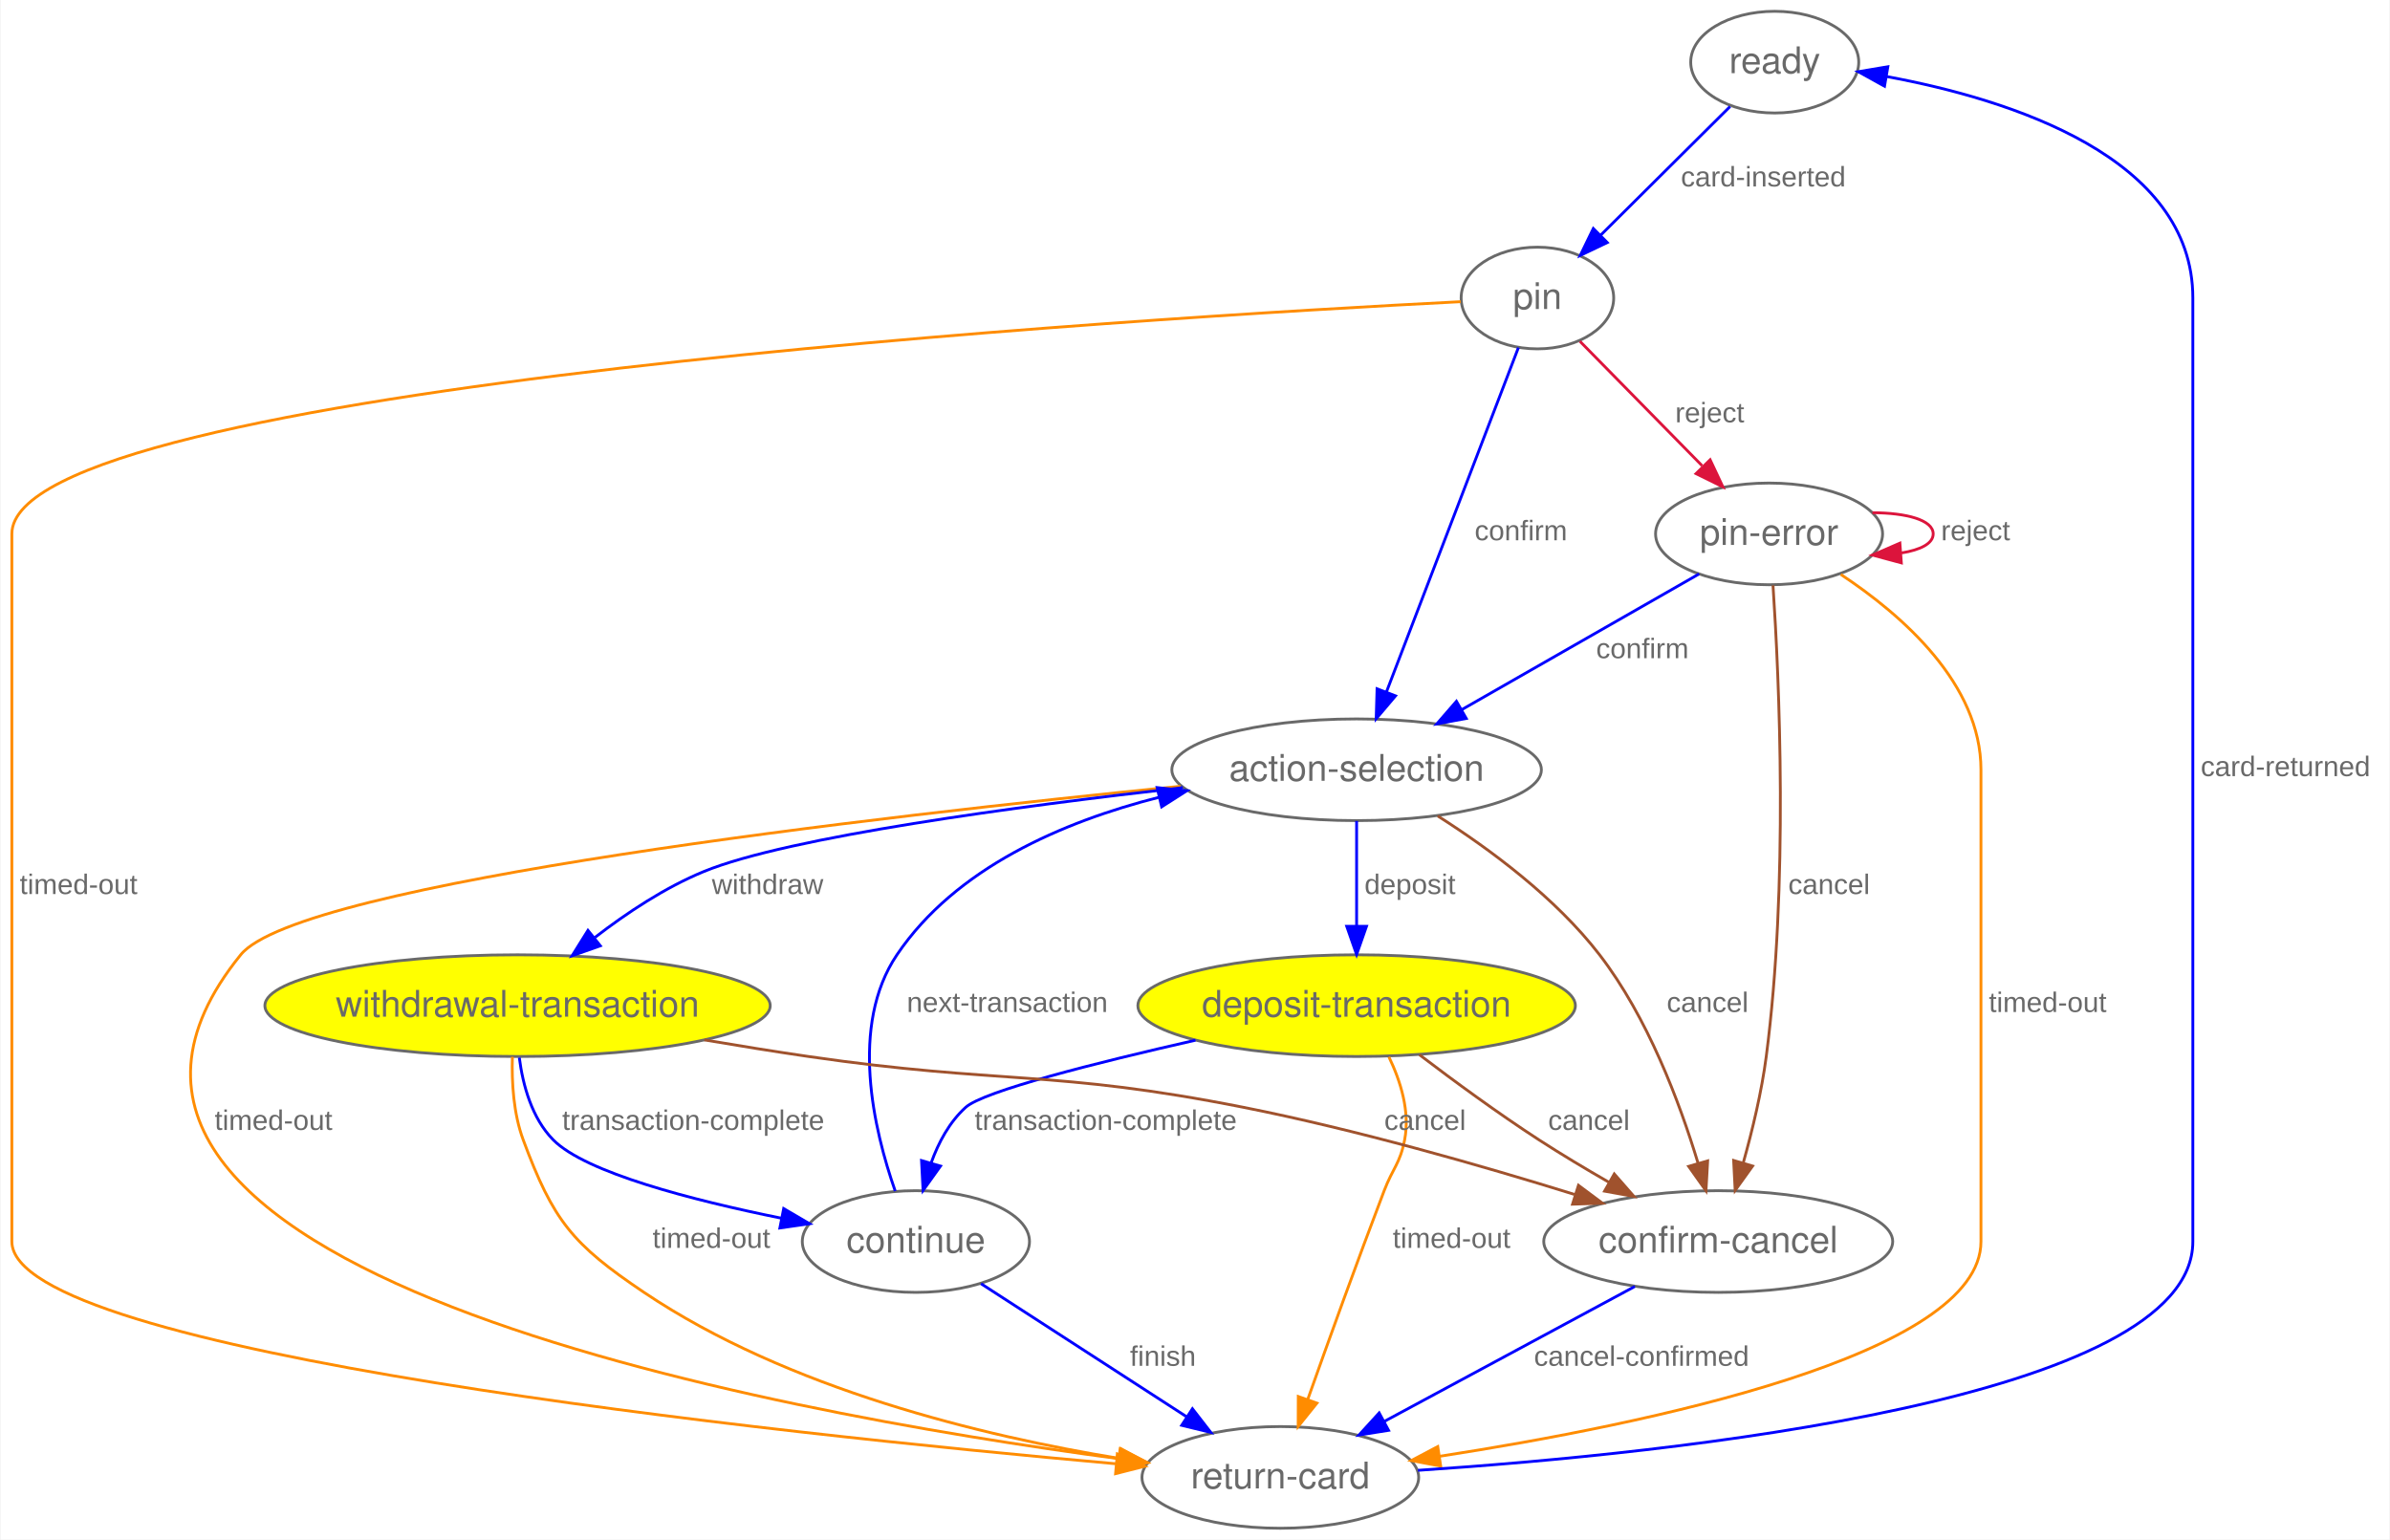
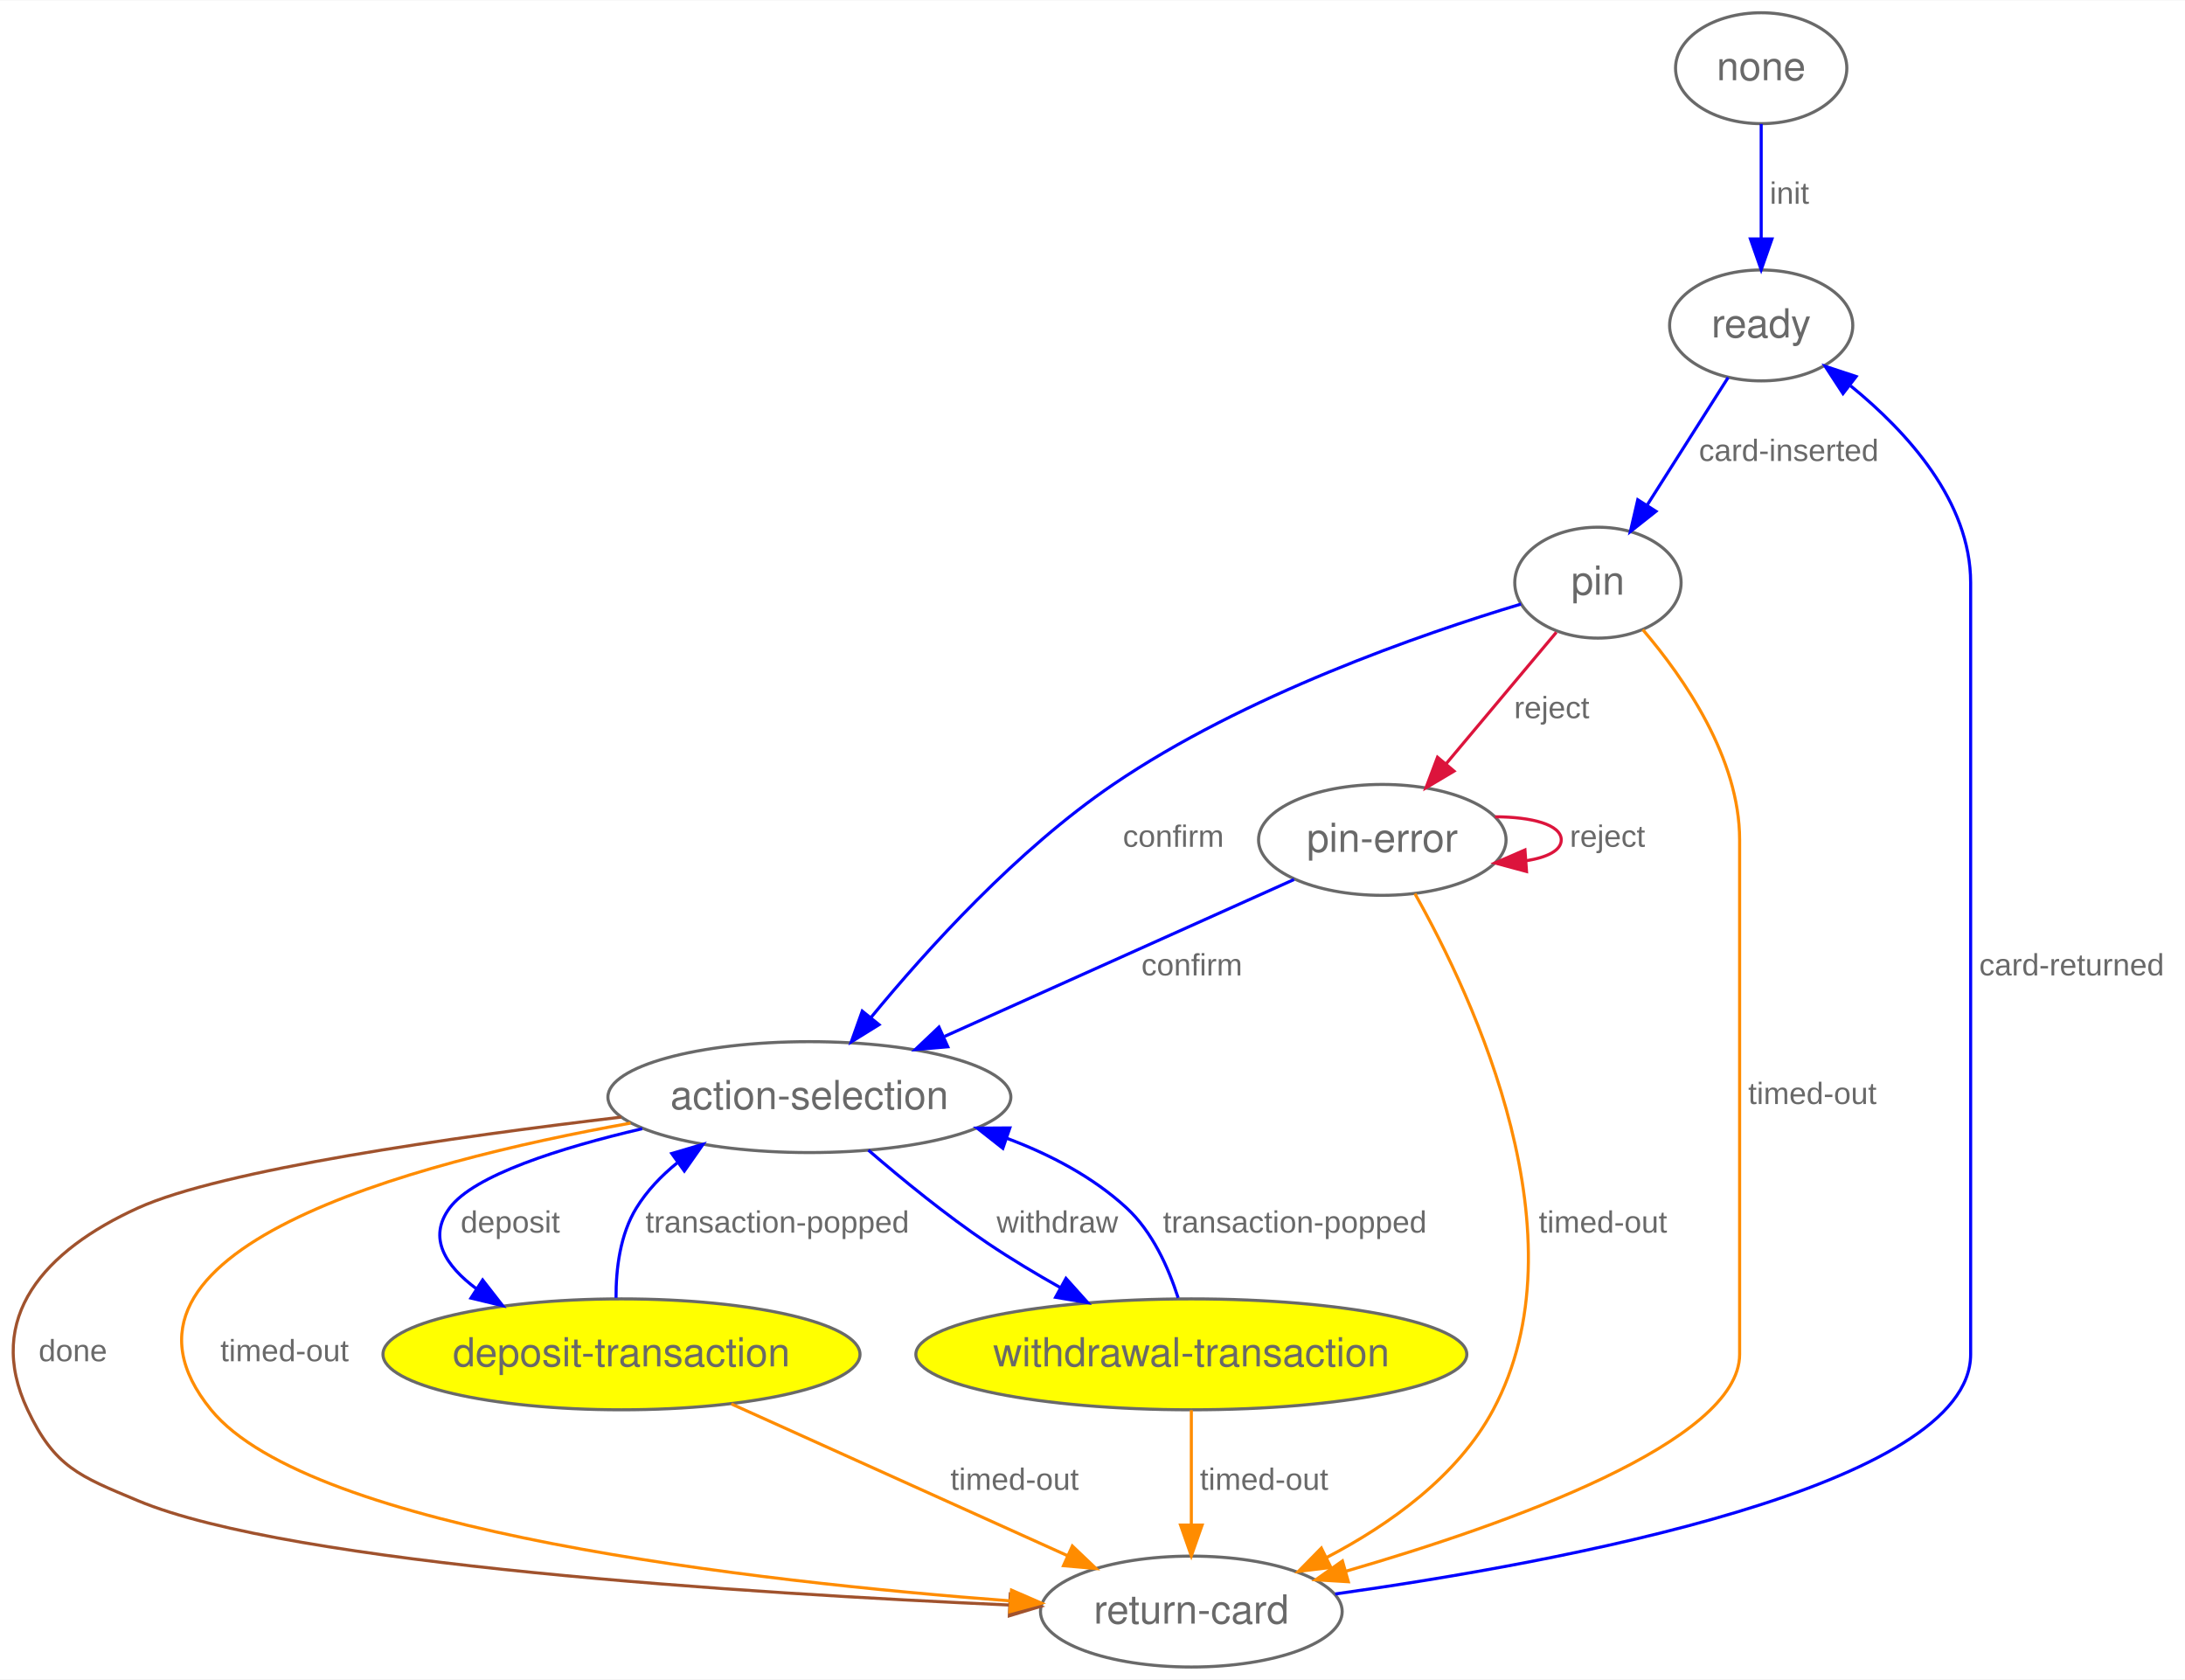
- <svg xmlns="http://www.w3.org/2000/svg" width="846pt" height="545pt" viewBox="0.00 0.00 845.59 544.99">
+ <svg xmlns="http://www.w3.org/2000/svg" width="709pt" height="545pt" viewBox="0.00 0.00 709.35 544.99">
  <g id="graph0" class="graph" transform="scale(1 1) rotate(0) translate(4 540.9941)">
-     <polygon fill="#ffffff" stroke="transparent" points="-4,4 -4,-540.994 841.586,-540.994 841.586,4 -4,4" />
+     <polygon fill="#ffffff" stroke="transparent" points="-4,4 -4,-540.994 705.347,-540.994 705.347,4 -4,4" />
    <g id="node1" class="node">
-       <ellipse fill="none" stroke="#696969" cx="624" cy="-518.994" rx="29.736" ry="18" />
-       <text text-anchor="middle" x="624" y="-515.094" font-family="Helvetica,sans-Serif" font-size="13.00" fill="#696969">ready</text>
+       <ellipse fill="none" stroke="#696969" cx="567.761" cy="-435.495" rx="29.736" ry="18" />
+       <text text-anchor="middle" x="567.761" y="-431.595" font-family="Helvetica,sans-Serif" font-size="13.00" fill="#696969">ready</text>
    </g>
    <g id="node2" class="node">
-       <ellipse fill="none" stroke="#696969" cx="540" cy="-435.495" rx="27" ry="18" />
-       <text text-anchor="middle" x="540" y="-431.595" font-family="Helvetica,sans-Serif" font-size="13.00" fill="#696969">pin</text>
+       <ellipse fill="none" stroke="#696969" cx="514.761" cy="-351.996" rx="27" ry="18" />
+       <text text-anchor="middle" x="514.761" y="-348.096" font-family="Helvetica,sans-Serif" font-size="13.00" fill="#696969">pin</text>
+     </g>
+     <g id="edge2" class="edge">
+       <path fill="none" stroke="#0000ff" d="M557.036,-418.598C549.515,-406.75 539.33,-390.704 530.842,-377.33" />
+       <polygon fill="#0000ff" stroke="#0000ff" points="533.604,-375.151 525.29,-368.583 527.694,-378.902 533.604,-375.151" />
+       <text text-anchor="middle" x="576.719" y="-391.495" font-family="Arial" font-size="10.00" fill="#696969"> card-inserted </text>
+     </g>
+     <g id="node3" class="node">
+       <ellipse fill="none" stroke="#696969" cx="258.761" cy="-184.998" rx="65.407" ry="18" />
+       <text text-anchor="middle" x="258.761" y="-181.098" font-family="Helvetica,sans-Serif" font-size="13.00" fill="#696969">action-selection</text>
+     </g>
+     <g id="edge3" class="edge">
+       <path fill="none" stroke="#0000ff" d="M489.779,-345.049C457.385,-335.298 399.999,-315.44 357.421,-286.497 326.289,-265.334 297.088,-233.155 278.654,-210.721" />
+       <polygon fill="#0000ff" stroke="#0000ff" points="281.373,-208.516 272.366,-202.935 275.927,-212.914 281.373,-208.516" />
+       <text text-anchor="middle" x="376.931" y="-266.247" font-family="Arial" font-size="10.00" fill="#696969"> confirm </text>
+     </g>
+     <g id="node4" class="node">
+       <ellipse fill="none" stroke="#696969" cx="444.761" cy="-268.497" rx="40.18" ry="18" />
+       <text text-anchor="middle" x="444.761" y="-264.597" font-family="Helvetica,sans-Serif" font-size="13.00" fill="#696969">pin-error</text>
+     </g>
+     <g id="edge4" class="edge">
+       <path fill="none" stroke="#dc143c" d="M501.264,-335.897C491.102,-323.774 476.99,-306.942 465.412,-293.131" />
+       <polygon fill="#dc143c" stroke="#dc143c" points="468.044,-290.822 458.937,-285.407 462.68,-295.319 468.044,-290.822" />
+       <text text-anchor="middle" x="499.766" y="-307.996" font-family="Arial" font-size="10.00" fill="#696969"> reject </text>
+     </g>
+     <g id="node5" class="node">
+       <ellipse fill="none" stroke="#696969" cx="382.761" cy="-18" rx="48.974" ry="18" />
+       <text text-anchor="middle" x="382.761" y="-14.1" font-family="Helvetica,sans-Serif" font-size="13.00" fill="#696969">return-card</text>
+     </g>
+     <g id="edge16" class="edge">
+       <path fill="none" stroke="#ff8c00" d="M529.316,-336.748C542.792,-320.975 560.761,-294.978 560.761,-268.497 560.761,-268.497 560.761,-268.497 560.761,-101.499 560.761,-73.12 485.662,-46.379 433.024,-31.121" />
+       <polygon fill="#ff8c00" stroke="#ff8c00" points="433.728,-27.683 423.152,-28.317 431.815,-34.416 433.728,-27.683" />
+       <text text-anchor="middle" x="584.382" y="-182.748" font-family="Arial" font-size="10.00" fill="#696969"> timed-out </text>
+     </g>
+     <g id="edge12" class="edge">
+       <path fill="none" stroke="#a0522d" d="M197.688,-178.506C143.236,-172.069 68.046,-161.393 40.761,-148.998 10.556,-135.276 -9.197,-113.503 4.958,-83.499 13.755,-64.852 21.747,-61.972 40.761,-54 90.378,-33.196 239.648,-23.842 323.659,-20.127" />
+       <polygon fill="#a0522d" stroke="#a0522d" points="323.978,-23.616 333.819,-19.691 323.678,-16.623 323.978,-23.616" />
+       <text text-anchor="middle" x="19.663" y="-99.249" font-family="Arial" font-size="10.00" fill="#696969"> done </text>
+     </g>
+     <g id="edge13" class="edge">
+       <path fill="none" stroke="#ff8c00" d="M200.705,-176.555C129.274,-163.752 22.329,-135.257 64.52,-83.499 96.638,-44.098 241.272,-27.711 324.072,-21.462" />
+       <polygon fill="#ff8c00" stroke="#ff8c00" points="324.378,-24.949 334.098,-20.732 323.87,-17.968 324.378,-24.949" />
+       <text text-anchor="middle" x="88.382" y="-99.249" font-family="Arial" font-size="10.00" fill="#696969"> timed-out </text>
+     </g>
+     <g id="node6" class="node">
+       <ellipse fill="#ffff00" stroke="#696969" cx="197.761" cy="-101.499" rx="77.431" ry="18" />
+       <text text-anchor="middle" x="197.761" y="-97.599" font-family="Helvetica,sans-Serif" font-size="13.00" fill="#696969">deposit-transaction</text>
+     </g>
+     <g id="edge8" class="edge">
+       <path fill="none" stroke="#0000ff" d="M204.495,-174.747C177.868,-168.501 149.835,-159.668 141.958,-148.998 134.793,-139.292 140.593,-130.259 150.736,-122.732" />
+       <polygon fill="#0000ff" stroke="#0000ff" points="152.684,-125.641 159.196,-117.284 148.894,-119.756 152.684,-125.641" />
+       <text text-anchor="middle" x="161.662" y="-140.998" font-family="Arial" font-size="10.00" fill="#696969"> deposit </text>
+     </g>
+     <g id="node7" class="node">
+       <ellipse fill="#ffff00" stroke="#696969" cx="382.761" cy="-101.499" rx="89.431" ry="18" />
+       <text text-anchor="middle" x="382.761" y="-97.599" font-family="Helvetica,sans-Serif" font-size="13.00" fill="#696969">withdrawal-transaction</text>
+     </g>
+     <g id="edge10" class="edge">
+       <path fill="none" stroke="#0000ff" d="M277.913,-167.779C288.888,-158.309 303.147,-146.659 316.747,-137.499 324.141,-132.518 332.289,-127.633 340.261,-123.146" />
+       <polygon fill="#0000ff" stroke="#0000ff" points="342.061,-126.151 349.139,-118.266 338.689,-120.016 342.061,-126.151" />
+       <text text-anchor="middle" x="339.269" y="-140.998" font-family="Arial" font-size="10.00" fill="#696969"> withdraw </text>
+     </g>
+     <g id="edge5" class="edge">
+       <path fill="none" stroke="#0000ff" d="M416.106,-255.633C385.834,-242.043 337.72,-220.444 302.66,-204.705" />
+       <polygon fill="#0000ff" stroke="#0000ff" points="303.7,-201.335 293.143,-200.433 300.833,-207.721 303.7,-201.335" />
+       <text text-anchor="middle" x="382.931" y="-224.497" font-family="Arial" font-size="10.00" fill="#696969"> confirm </text>
+     </g>
+     <g id="edge6" class="edge">
+       <path fill="none" stroke="#dc143c" d="M481.351,-275.997C493.32,-275.958 502.851,-273.458 502.851,-268.497 502.851,-265.086 498.346,-262.839 491.641,-261.755" />
+       <polygon fill="#dc143c" stroke="#dc143c" points="491.58,-258.241 481.351,-260.998 491.067,-265.222 491.58,-258.241" />
+       <text text-anchor="middle" x="517.856" y="-266.247" font-family="Arial" font-size="10.00" fill="#696969"> reject </text>
+     </g>
+     <g id="edge17" class="edge">
+       <path fill="none" stroke="#ff8c00" d="M455.338,-251.051C474.579,-216.857 510.681,-139.483 480.761,-83.499 469.218,-61.9 447.051,-46.182 426.716,-35.566" />
+       <polygon fill="#ff8c00" stroke="#ff8c00" points="428.063,-32.328 417.546,-31.044 424.967,-38.606 428.063,-32.328" />
+       <text text-anchor="middle" x="516.382" y="-140.998" font-family="Arial" font-size="10.00" fill="#696969"> timed-out </text>
+     </g>
+     <g id="edge7" class="edge">
+       <path fill="none" stroke="#0000ff" d="M429.46,-23.708C502.563,-33.962 635.761,-58.541 635.761,-101.499 635.761,-351.996 635.761,-351.996 635.761,-351.996 635.761,-378.26 615.283,-400.844 596.803,-415.877" />
+       <polygon fill="#0000ff" stroke="#0000ff" points="594.325,-413.368 588.533,-422.239 598.593,-418.916 594.325,-413.368" />
+       <text text-anchor="middle" x="668.554" y="-224.497" font-family="Arial" font-size="10.00" fill="#696969"> card-returned </text>
+     </g>
+     <g id="edge9" class="edge">
+       <path fill="none" stroke="#0000ff" d="M195.993,-119.836C195.95,-129.191 197.294,-140.383 202.589,-148.998 206.012,-154.567 210.656,-159.431 215.816,-163.629" />
+       <polygon fill="#0000ff" stroke="#0000ff" points="214.084,-166.694 224.248,-169.684 218.167,-161.008 214.084,-166.694" />
+       <text text-anchor="middle" x="248.347" y="-140.998" font-family="Arial" font-size="10.00" fill="#696969"> transaction-popped </text>
+     </g>
+     <g id="edge14" class="edge">
+       <path fill="none" stroke="#ff8c00" d="M233.431,-85.4C264.681,-71.295 310.058,-50.814 342.58,-36.136" />
+       <polygon fill="#ff8c00" stroke="#ff8c00" points="344.135,-39.274 351.809,-31.97 341.255,-32.894 344.135,-39.274" />
+       <text text-anchor="middle" x="325.382" y="-57.499" font-family="Arial" font-size="10.00" fill="#696969"> timed-out </text>
+     </g>
+     <g id="edge11" class="edge">
+       <path fill="none" stroke="#0000ff" d="M378.473,-119.844C375.327,-129.666 370.109,-141.293 361.761,-148.998 350.847,-159.072 336.957,-166.352 322.937,-171.604" />
+       <polygon fill="#0000ff" stroke="#0000ff" points="321.57,-168.373 313.245,-174.926 323.84,-174.995 321.57,-168.373" />
+       <text text-anchor="middle" x="416.347" y="-140.998" font-family="Arial" font-size="10.00" fill="#696969"> transaction-popped </text>
+     </g>
+     <g id="edge15" class="edge">
+       <path fill="none" stroke="#ff8c00" d="M382.761,-83.381C382.761,-72.549 382.761,-58.551 382.761,-46.289" />
+       <polygon fill="#ff8c00" stroke="#ff8c00" points="386.261,-46.083 382.761,-36.083 379.261,-46.083 386.261,-46.083" />
+       <text text-anchor="middle" x="406.382" y="-57.499" font-family="Arial" font-size="10.00" fill="#696969"> timed-out </text>
+     </g>
+     <g id="node8" class="node">
+       <ellipse fill="none" stroke="#696969" cx="567.761" cy="-518.994" rx="27.805" ry="18" />
+       <text text-anchor="middle" x="567.761" y="-515.094" font-family="Helvetica,sans-Serif" font-size="13.00" fill="#696969">none</text>
    </g>
    <g id="edge1" class="edge">
-       <path fill="none" stroke="#0000ff" d="M608.2,-503.289C595.25,-490.415 576.766,-472.041 562.307,-457.669" />
-       <polygon fill="#0000ff" stroke="#0000ff" points="564.723,-455.135 555.163,-450.568 559.788,-460.1 564.723,-455.135" />
-       <text text-anchor="middle" x="619.958" y="-474.994" font-family="Arial" font-size="10.00" fill="#696969"> card-inserted </text>
-     </g>
-     <g id="node3" class="node">
-       <ellipse fill="none" stroke="#696969" cx="476" cy="-268.497" rx="65.407" ry="18" />
-       <text text-anchor="middle" x="476" y="-264.597" font-family="Helvetica,sans-Serif" font-size="13.00" fill="#696969">action-selection</text>
-     </g>
-     <g id="edge2" class="edge">
-       <path fill="none" stroke="#0000ff" d="M533.272,-417.939C522.143,-388.9 499.817,-330.645 486.567,-296.07" />
-       <polygon fill="#0000ff" stroke="#0000ff" points="489.775,-294.659 482.928,-286.574 483.238,-297.164 489.775,-294.659" />
-       <text text-anchor="middle" x="534.17" y="-349.746" font-family="Arial" font-size="10.00" fill="#696969"> confirm </text>
-     </g>
-     <g id="node4" class="node">
-       <ellipse fill="none" stroke="#696969" cx="622" cy="-351.996" rx="40.18" ry="18" />
-       <text text-anchor="middle" x="622" y="-348.096" font-family="Helvetica,sans-Serif" font-size="13.00" fill="#696969">pin-error</text>
-     </g>
-     <g id="edge3" class="edge">
-       <path fill="none" stroke="#dc143c" d="M555.04,-420.18C567.134,-407.865 584.346,-390.338 598.291,-376.138" />
-       <polygon fill="#dc143c" stroke="#dc143c" points="601.14,-378.233 605.649,-368.646 596.145,-373.328 601.14,-378.233" />
-       <text text-anchor="middle" x="601.005" y="-391.495" font-family="Arial" font-size="10.00" fill="#696969"> reject </text>
-     </g>
-     <g id="node5" class="node">
-       <ellipse fill="none" stroke="#696969" cx="449" cy="-18" rx="48.974" ry="18" />
-       <text text-anchor="middle" x="449" y="-14.1" font-family="Helvetica,sans-Serif" font-size="13.00" fill="#696969">return-card</text>
-     </g>
-     <g id="edge21" class="edge">
-       <path fill="none" stroke="#ff8c00" d="M512.851,-434.198C403.348,-428.61 0,-404.468 0,-351.996 0,-351.996 0,-351.996 0,-101.499 0,-62.207 269.199,-33.701 390.711,-22.836" />
-       <polygon fill="#ff8c00" stroke="#ff8c00" points="391.296,-26.298 400.949,-21.931 390.68,-19.325 391.296,-26.298" />
-       <text text-anchor="middle" x="23.621" y="-224.497" font-family="Arial" font-size="10.00" fill="#696969"> timed-out </text>
-     </g>
-     <g id="edge18" class="edge">
-       <path fill="none" stroke="#ff8c00" d="M413.663,-262.672C307.664,-252.12 101.701,-228.554 81,-202.998 -9.185,-91.665 267.238,-41.28 391.639,-24.639" />
-       <polygon fill="#ff8c00" stroke="#ff8c00" points="392.297,-28.083 401.758,-23.315 391.389,-21.142 392.297,-28.083" />
-       <text text-anchor="middle" x="92.621" y="-140.998" font-family="Arial" font-size="10.00" fill="#696969"> timed-out </text>
-     </g>
-     <g id="node6" class="node">
-       <ellipse fill="#ffff00" stroke="#696969" cx="476" cy="-184.998" rx="77.431" ry="18" />
-       <text text-anchor="middle" x="476" y="-181.098" font-family="Helvetica,sans-Serif" font-size="13.00" fill="#696969">deposit-transaction</text>
-     </g>
-     <g id="edge7" class="edge">
-       <path fill="none" stroke="#0000ff" d="M476,-250.379C476,-239.547 476,-225.549 476,-213.287" />
-       <polygon fill="#0000ff" stroke="#0000ff" points="479.5,-213.081 476,-203.081 472.5,-213.081 479.5,-213.081" />
-       <text text-anchor="middle" x="494.901" y="-224.497" font-family="Arial" font-size="10.00" fill="#696969"> deposit </text>
-     </g>
-     <g id="node8" class="node">
-       <ellipse fill="#ffff00" stroke="#696969" cx="179" cy="-184.998" rx="89.431" ry="18" />
-       <text text-anchor="middle" x="179" y="-181.098" font-family="Helvetica,sans-Serif" font-size="13.00" fill="#696969">withdrawal-transaction</text>
-     </g>
-     <g id="edge9" class="edge">
-       <path fill="none" stroke="#0000ff" d="M414.493,-262.183C356.726,-255.665 274.841,-244.743 244.985,-232.497 231.249,-226.863 217.66,-217.839 206.417,-209.163" />
-       <polygon fill="#0000ff" stroke="#0000ff" points="208.303,-206.188 198.313,-202.658 203.921,-211.647 208.303,-206.188" />
-       <text text-anchor="middle" x="267.507" y="-224.497" font-family="Arial" font-size="10.00" fill="#696969"> withdraw </text>
-     </g>
-     <g id="node9" class="node">
-       <ellipse fill="none" stroke="#696969" cx="604" cy="-101.499" rx="61.764" ry="18" />
-       <text text-anchor="middle" x="604" y="-97.599" font-family="Helvetica,sans-Serif" font-size="13.00" fill="#696969">confirm-cancel</text>
-     </g>
-     <g id="edge13" class="edge">
-       <path fill="none" stroke="#a0522d" d="M504.71,-252.145C523.131,-240.444 546.429,-223.222 562,-202.998 578.996,-180.922 590.272,-150.987 596.821,-129.353" />
-       <polygon fill="#a0522d" stroke="#a0522d" points="600.263,-130.047 599.661,-119.47 593.535,-128.114 600.263,-130.047" />
-       <text text-anchor="middle" x="600.231" y="-182.748" font-family="Arial" font-size="10.00" fill="#696969"> cancel </text>
-     </g>
-     <g id="edge4" class="edge">
-       <path fill="none" stroke="#0000ff" d="M597.233,-337.832C574.236,-324.679 539.679,-304.916 513.337,-289.85" />
-       <polygon fill="#0000ff" stroke="#0000ff" points="514.812,-286.662 504.394,-284.736 511.337,-292.739 514.812,-286.662" />
-       <text text-anchor="middle" x="577.17" y="-307.996" font-family="Arial" font-size="10.00" fill="#696969"> confirm </text>
-     </g>
-     <g id="edge5" class="edge">
-       <path fill="none" stroke="#dc143c" d="M658.589,-359.496C670.559,-359.457 680.09,-356.957 680.09,-351.996 680.09,-348.585 675.585,-346.338 668.88,-345.254" />
-       <polygon fill="#dc143c" stroke="#dc143c" points="668.819,-341.74 658.589,-344.497 668.305,-348.721 668.819,-341.74" />
-       <text text-anchor="middle" x="695.095" y="-349.746" font-family="Arial" font-size="10.00" fill="#696969"> reject </text>
-     </g>
-     <g id="edge22" class="edge">
-       <path fill="none" stroke="#ff8c00" d="M647.392,-337.642C669.15,-323.251 697,-298.894 697,-268.497 697,-268.497 697,-268.497 697,-101.499 697,-61.309 578.542,-36.788 505.364,-25.474" />
-       <polygon fill="#ff8c00" stroke="#ff8c00" points="505.766,-21.996 495.356,-23.965 504.722,-28.917 505.766,-21.996" />
-       <text text-anchor="middle" x="720.621" y="-182.748" font-family="Arial" font-size="10.00" fill="#696969"> timed-out </text>
-     </g>
-     <g id="edge16" class="edge">
-       <path fill="none" stroke="#a0522d" d="M623.391,-333.777C625.602,-300.487 628.912,-227.669 621,-166.998 619.372,-154.511 616.127,-140.998 612.904,-129.507" />
-       <polygon fill="#a0522d" stroke="#a0522d" points="616.174,-128.22 609.998,-119.611 609.457,-130.192 616.174,-128.22" />
-       <text text-anchor="middle" x="643.231" y="-224.497" font-family="Arial" font-size="10.00" fill="#696969"> cancel </text>
-     </g>
-     <g id="edge6" class="edge">
-       <path fill="none" stroke="#0000ff" d="M497.706,-20.503C587.939,-26.481 772,-45.534 772,-101.499 772,-435.495 772,-435.495 772,-435.495 772,-485.34 707.535,-505.761 663.696,-513.886" />
-       <polygon fill="#0000ff" stroke="#0000ff" points="662.862,-510.478 653.594,-515.612 664.041,-517.378 662.862,-510.478" />
-       <text text-anchor="middle" x="804.793" y="-266.247" font-family="Arial" font-size="10.00" fill="#696969"> card-returned </text>
-     </g>
-     <g id="edge19" class="edge">
-       <path fill="none" stroke="#ff8c00" d="M487.425,-166.868C491.622,-158.161 494.931,-147.474 493,-137.499 491.361,-129.033 488.837,-127.554 485.759,-119.499 476.26,-94.638 465.988,-66.126 458.724,-45.664" />
-       <polygon fill="#ff8c00" stroke="#ff8c00" points="461.953,-44.298 455.318,-36.038 455.354,-46.633 461.953,-44.298" />
-       <text text-anchor="middle" x="509.621" y="-99.249" font-family="Arial" font-size="10.00" fill="#696969"> timed-out </text>
-     </g>
-     <g id="node7" class="node">
-       <ellipse fill="none" stroke="#696969" cx="320" cy="-101.499" rx="40.211" ry="18" />
-       <text text-anchor="middle" x="320" y="-97.599" font-family="Helvetica,sans-Serif" font-size="13.00" fill="#696969">continue</text>
-     </g>
-     <g id="edge8" class="edge">
-       <path fill="none" stroke="#0000ff" d="M418.952,-172.764C383.689,-164.754 343.974,-154.741 337.621,-148.998 331.88,-143.808 328.003,-136.573 325.388,-129.312" />
-       <polygon fill="#0000ff" stroke="#0000ff" points="328.71,-128.204 322.547,-119.586 321.991,-130.166 328.71,-128.204" />
-       <text text-anchor="middle" x="387.19" y="-140.998" font-family="Arial" font-size="10.00" fill="#696969"> transaction-complete </text>
-     </g>
-     <g id="edge14" class="edge">
-       <path fill="none" stroke="#a0522d" d="M498.236,-167.621C510.469,-158.321 526.063,-146.884 540.537,-137.499 548.42,-132.388 557.063,-127.216 565.363,-122.448" />
-       <polygon fill="#a0522d" stroke="#a0522d" points="567.205,-125.427 574.183,-117.455 563.757,-119.336 567.205,-125.427" />
-       <text text-anchor="middle" x="558.231" y="-140.998" font-family="Arial" font-size="10.00" fill="#696969"> cancel </text>
-     </g>
-     <g id="edge11" class="edge">
-       <path fill="none" stroke="#0000ff" d="M312.683,-119.361C305.063,-141.093 296.394,-177.973 313.296,-202.998 334.082,-233.773 371.991,-250.091 405.99,-258.742" />
-       <polygon fill="#0000ff" stroke="#0000ff" points="405.388,-262.196 415.924,-261.087 406.995,-255.383 405.388,-262.196" />
-       <text text-anchor="middle" x="352.352" y="-182.748" font-family="Arial" font-size="10.00" fill="#696969"> next-transaction </text>
-     </g>
-     <g id="edge12" class="edge">
-       <path fill="none" stroke="#0000ff" d="M343.063,-86.571C363.28,-73.485 392.916,-54.302 415.705,-39.551" />
-       <polygon fill="#0000ff" stroke="#0000ff" points="417.887,-42.308 424.38,-33.936 414.083,-36.432 417.887,-42.308" />
-       <text text-anchor="middle" x="407.451" y="-57.499" font-family="Arial" font-size="10.00" fill="#696969"> finish </text>
-     </g>
-     <g id="edge20" class="edge">
-       <path fill="none" stroke="#ff8c00" d="M177.172,-166.885C176.894,-157.8 177.549,-146.783 181,-137.499 191.667,-108.805 198.356,-100.582 223.759,-83.499 274.711,-49.234 343.777,-32.611 391.945,-24.734" />
-       <polygon fill="#ff8c00" stroke="#ff8c00" points="392.552,-28.182 401.893,-23.183 391.473,-21.265 392.552,-28.182" />
-       <text text-anchor="middle" x="247.621" y="-99.249" font-family="Arial" font-size="10.00" fill="#696969"> timed-out </text>
-     </g>
-     <g id="edge10" class="edge">
-       <path fill="none" stroke="#0000ff" d="M179.618,-166.613C180.896,-156.779 184.071,-145.153 191.621,-137.499 203.062,-125.9 240.737,-116.172 272.336,-109.765" />
-       <polygon fill="#0000ff" stroke="#0000ff" points="273.201,-113.162 282.341,-107.803 271.854,-106.293 273.201,-113.162" />
-       <text text-anchor="middle" x="241.19" y="-140.998" font-family="Arial" font-size="10.00" fill="#696969"> transaction-complete </text>
-     </g>
-     <g id="edge15" class="edge">
-       <path fill="none" stroke="#a0522d" d="M245.124,-172.872C257.365,-170.789 270.054,-168.738 282,-166.998 350.19,-157.063 368.408,-162.415 436,-148.998 475.875,-141.083 520.083,-128.423 553.138,-118.163" />
-       <polygon fill="#a0522d" stroke="#a0522d" points="554.526,-121.396 563.021,-115.064 552.432,-114.717 554.526,-121.396" />
-       <text text-anchor="middle" x="500.231" y="-140.998" font-family="Arial" font-size="10.00" fill="#696969"> cancel </text>
-     </g>
-     <g id="edge17" class="edge">
-       <path fill="none" stroke="#0000ff" d="M574.481,-85.597C549.228,-71.993 512.77,-52.353 485.653,-37.745" />
-       <polygon fill="#0000ff" stroke="#0000ff" points="487.309,-34.662 476.845,-33 483.989,-40.824 487.309,-34.662" />
-       <text text-anchor="middle" x="576.85" y="-57.499" font-family="Arial" font-size="10.00" fill="#696969"> cancel-confirmed </text>
+       <path fill="none" stroke="#0000ff" d="M567.761,-500.876C567.761,-490.044 567.761,-476.046 567.761,-463.784" />
+       <polygon fill="#0000ff" stroke="#0000ff" points="571.261,-463.578 567.761,-453.578 564.261,-463.578 571.261,-463.578" />
+       <text text-anchor="middle" x="576.931" y="-474.994" font-family="Arial" font-size="10.00" fill="#696969"> init </text>
    </g>
  </g>
</svg>
